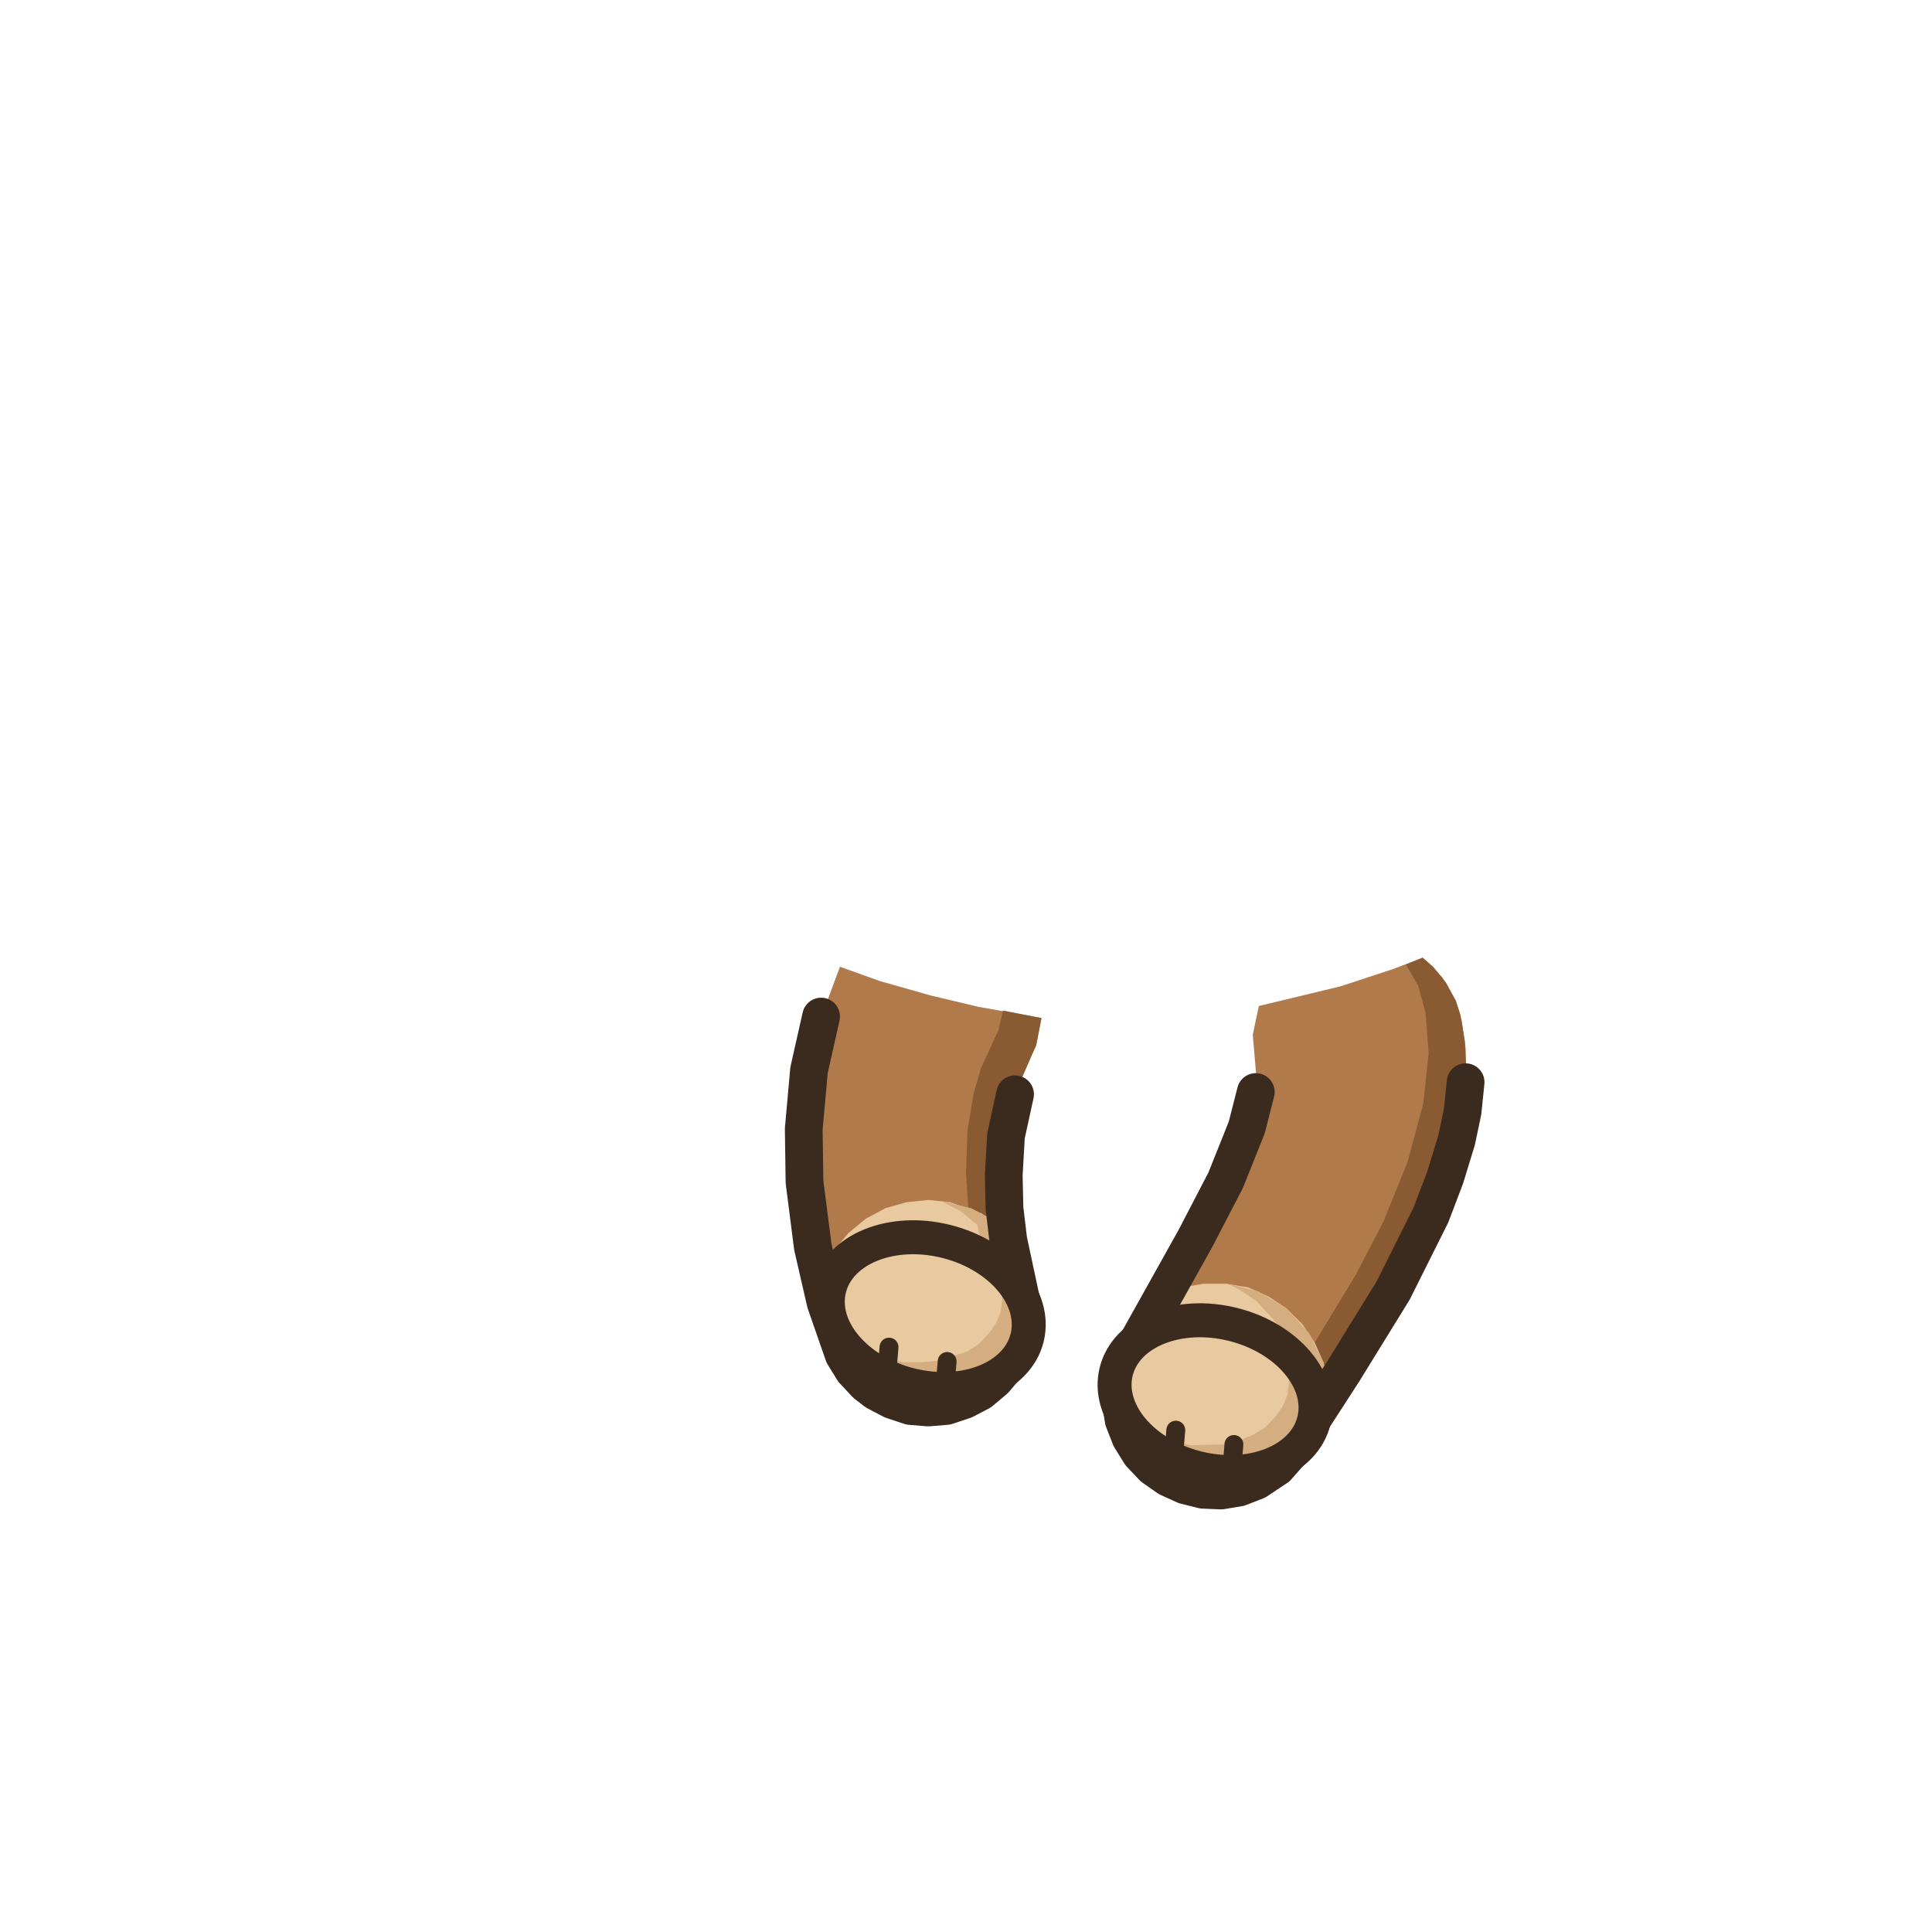
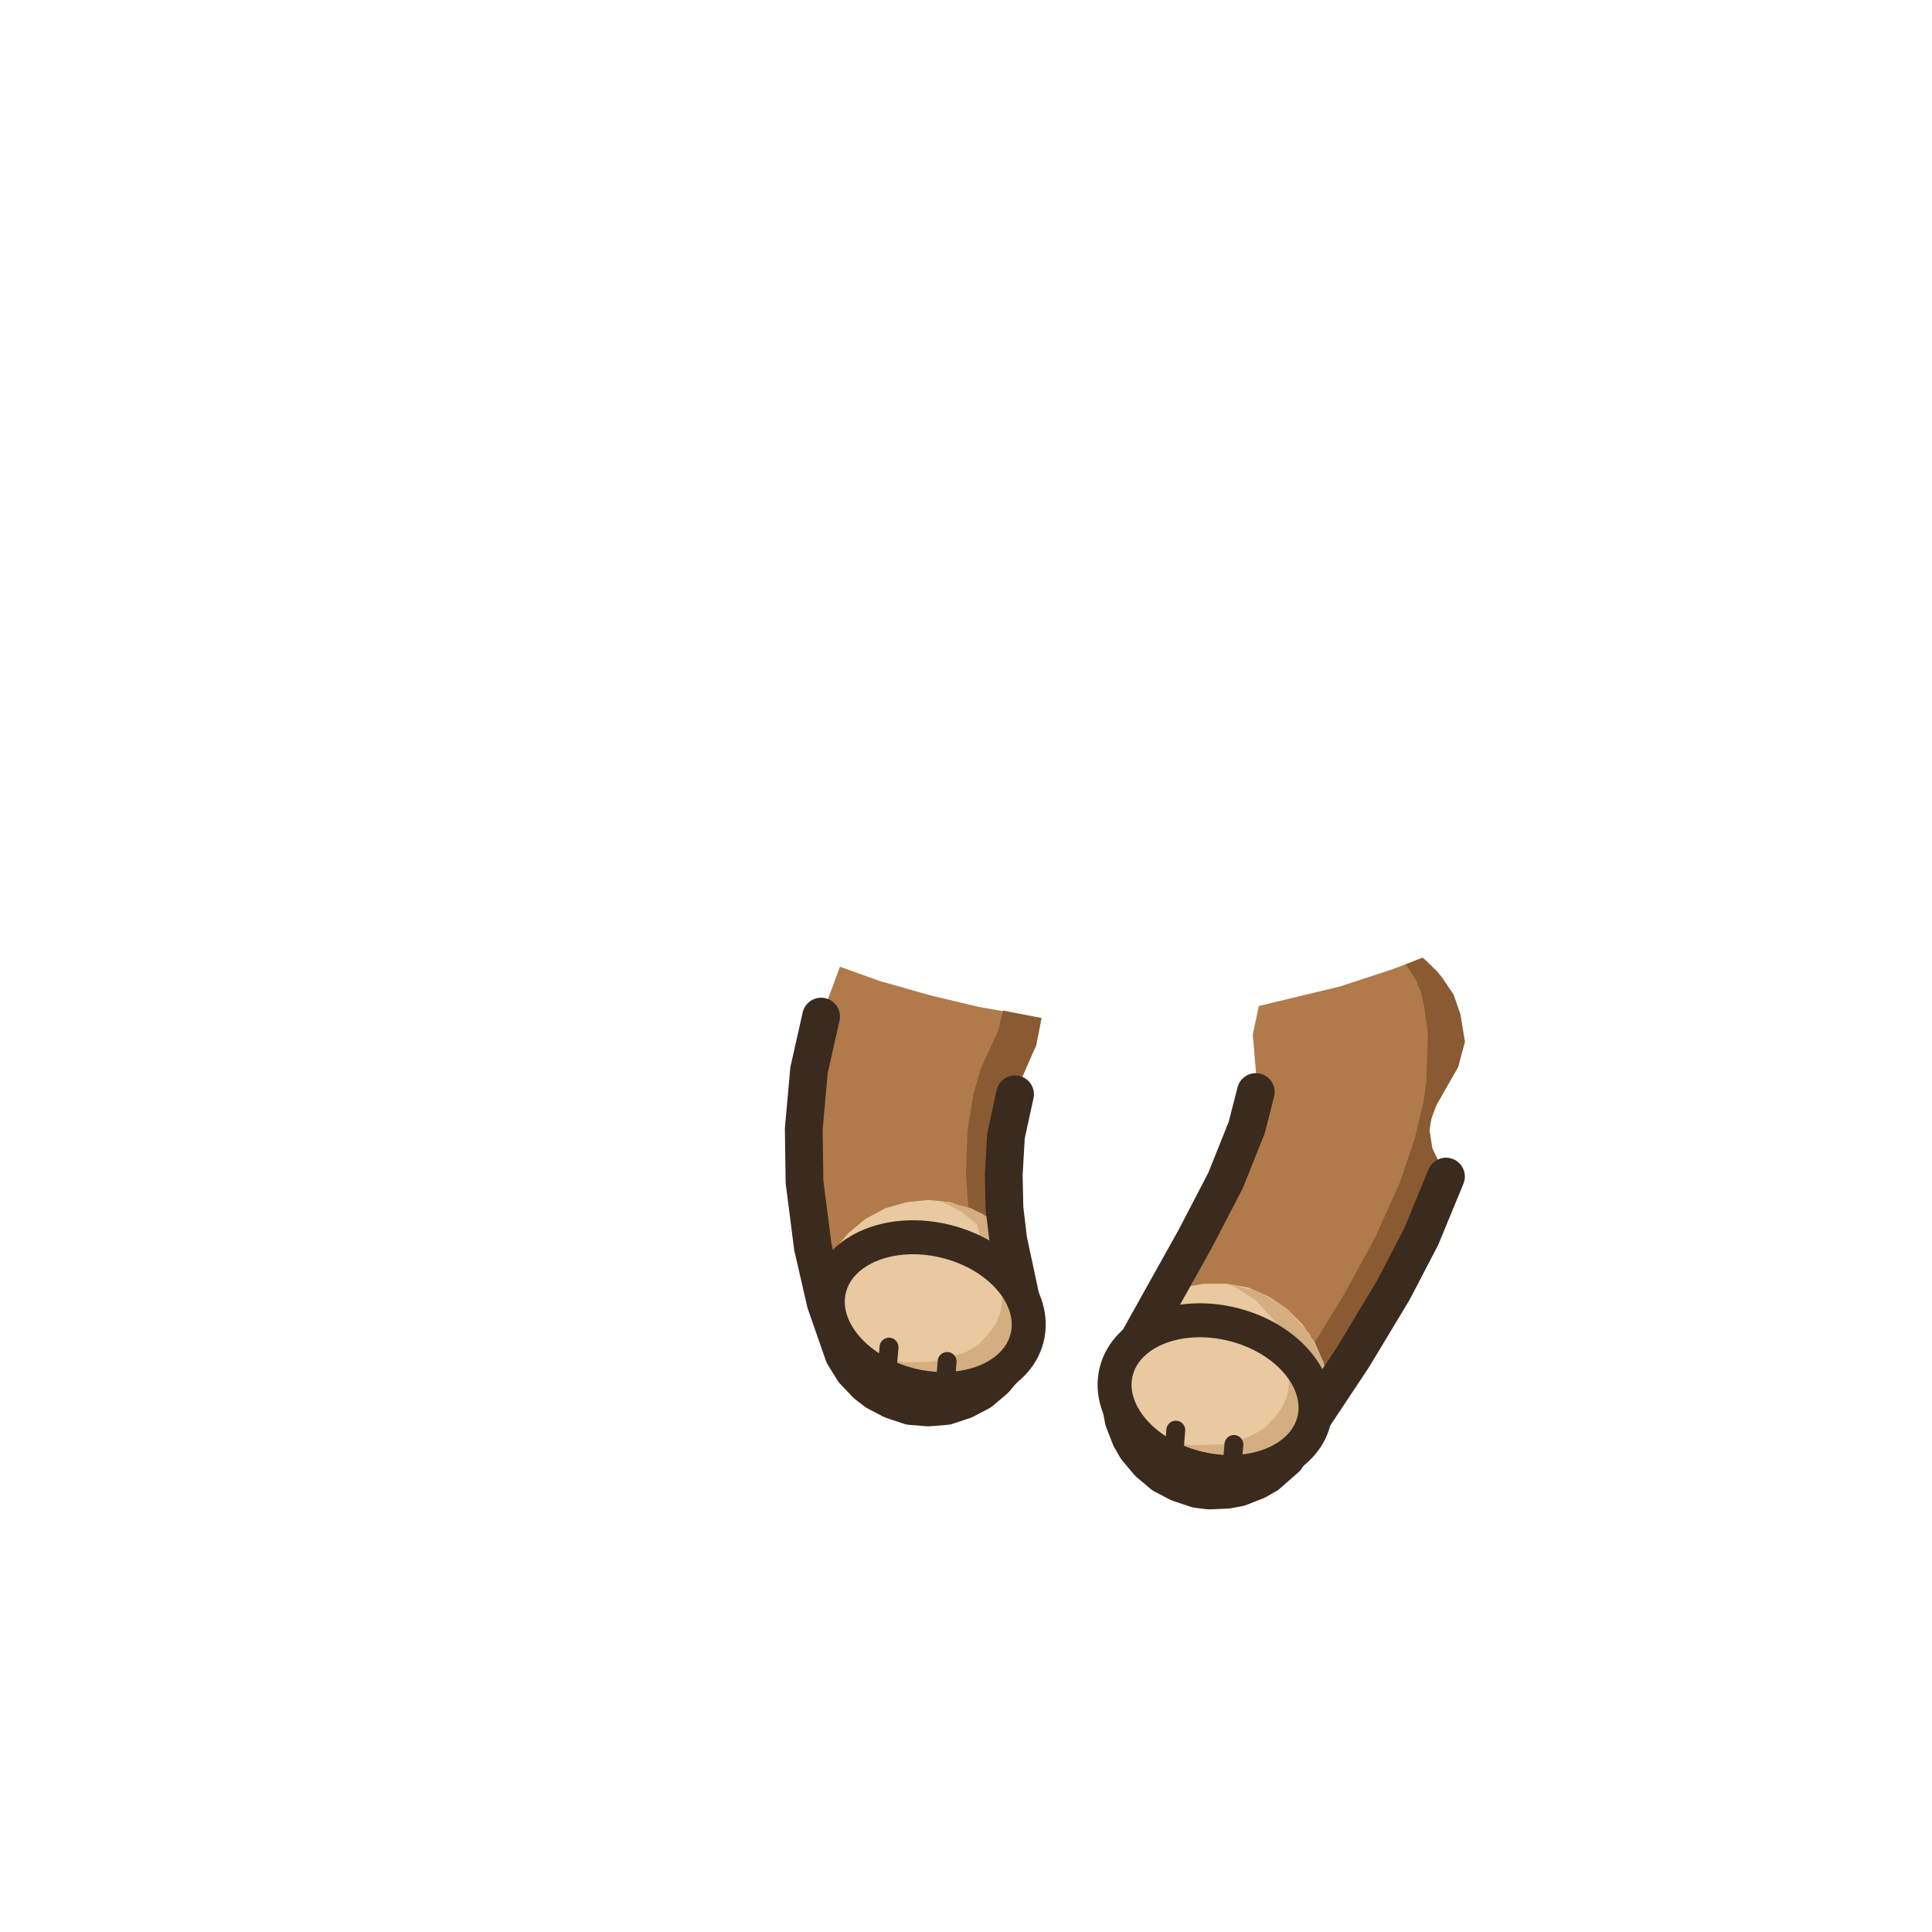
<svg xmlns="http://www.w3.org/2000/svg" viewBox="0 0 256 256">
  <path d="M107 143.6 L106.5 152.3 L107 160.9 L108 166.9 L109 171 L110.6 176.5 L111.8 179.5 L113.1 181.6 L114.8 183.4 L116.8 184.8 L119 185.8 L121.4 186.4 L123.8 186.5 L126.2 186.1 L128.5 185.2 L131.2 183.4 L132.9 181.6 L134.2 179.5 L135.3 176.4 L135.5 174 L135.4 172.4 L134.1 166.9 L133.2 161.3 L133 157.4 L133.1 153.1 L133.5 149.3 L134.3 145.5 L135.4 142.4 L137.3 138.5 L138 134.9 L129.6 133.4 L123.3 131.9 L116.6 130 L111.3 128.1 L108.7 135.1 L107.7 139.3Z" fill="#B07A4A" />
-   <path d="M133.5 163.3 L133 155.7 L133.5 149.3 L134.6 144.7 L137.3 138.5 L138 134.9 L132.9 133.9 L132.3 136.5 L130 141.5 L129 144.9 L128.2 149.8 L128 155.4 L128.3 160 L131.3 161.5Z" fill="#8A5A33" />
+   <path d="M133.5 163.3 L133 154.5 L133.5 149.3 L134.6 144.7 L137.3 138.5 L138 134.9 L132.9 133.9 L132.3 136.5 L130 141.5 L129 144.9 L128.2 149.8 L128 155.4 L128.3 160 L131.3 161.5Z" fill="#8A5A33" />
  <path d="M108.6 169.6 L111.5 178.8 L113.1 181.6 L114.8 183.4 L116.1 184.4 L118.2 185.5 L120.6 186.3 L123 186.5 L125.4 186.3 L127.8 185.5 L129.9 184.4 L131.8 182.8 L133.4 180.9 L134.5 178.8 L135.3 176.4 L135.5 174 L135.4 172.4 L133.5 163.3 L130.1 160.8 L125.9 159.3 L123 159 L120.1 159.3 L117.3 160.1 L114.7 161.5 L112.4 163.4 L110.5 165.7Z" fill="#E8C9A0" />
  <path d="M118 185.5 L120.6 186.3 L123 186.5 L125.4 186.3 L127.8 185.5 L129.9 184.4 L131.8 182.8 L133.4 180.9 L134.5 178.8 L135.4 175.6 L135.5 173.2 L133.5 163.3 L131.3 161.5 L128.7 160.1 L124.6 159.1 L127.3 160.5 L129.5 162.3 L131.5 172.2 L131.4 174.6 L130.5 177.8 L128.9 180.6 L127.8 181.8 L125.9 183.4 L124.5 184.2 L122.2 185.1 L119.8 185.5Z" fill="#D4AE80" />
  <path d="M108.8 134.7 L107.2 141.8 L106.5 149.6 L106.6 156.6 L107.7 165.2 L109.4 172.6 L111.8 179.5 L113.1 181.6 L114.8 183.4 L116.1 184.4 L118.2 185.5 L120.6 186.3 L123 186.5 L125.4 186.3 L127.8 185.5 L129.9 184.4 L131.8 182.8 L133.4 180.9 L134.5 178.8 L135.4 175.6 L135.5 173.2 L133.6 164.3 L133.1 160.1 L133 155.7 L133.3 150.5 L134.5 145" fill="none" stroke="#3B2A1E" stroke-width="5" stroke-linecap="round" stroke-linejoin="round" />
-   <path d="M160.3 160.7 L149.8 179.5 L148.7 182.6 L148.5 185 L148.7 187.4 L149.5 189.8 L150.6 191.9 L152.2 193.8 L154.1 195.4 L156.2 196.5 L158.6 197.3 L161 197.5 L164.2 197.1 L166.5 196.2 L169.2 194.4 L170.9 192.6 L179.3 179.8 L183.4 173 L187.2 166 L190.4 158.9 L192.4 153.1 L193.6 148.2 L194.2 142.5 L194.2 138.9 L193.7 135.3 L192.9 132.6 L191.1 129.5 L189.2 127.5 L188.5 126.9 L184.6 128.4 L177.6 130.7 L166.8 133.3 L166 137.1 L166.5 143 L166 146.5 L163.9 152.9Z" fill="#B07A4A" />
-   <path d="M176 184.9 L183.4 173 L188.3 163.9 L191.5 156 L193.6 148.2 L194.3 141.6 L194.1 138 L193.5 134.4 L192.9 132.6 L191.6 130.2 L189.9 128.1 L188.5 126.9 L186.3 127.8 L187.9 130.6 L188.9 134.2 L189.3 139.6 L188.6 146.2 L186.5 154 L183.3 161.9 L179.6 169 L174.2 177.9 L175.4 180.6Z" fill="#8A5A33" />
+   <path d="M159.3 162.5 L149.8 179.5 L148.7 182.6 L148.5 185.8 L148.9 188.2 L149.8 190.5 L151.1 192.6 L152.8 194.4 L154.8 195.8 L157 196.8 L159.4 197.4 L161.8 197.5 L164.2 197.1 L166.5 196.2 L169.2 194.4 L170.9 192.6 L179.3 179.8 L183.4 173 L187.2 166 L190.4 158.9 L191.6 155.8 L190.4 153.8 L189.7 151.9 L189.4 150.1 L189.6 148.4 L190.4 146.2 L193.2 141.4 L194.1 138.1 L193.5 134.4 L192.6 131.8 L191.1 129.5 L189.2 127.5 L188.5 126.9 L184.6 128.4 L177.6 130.7 L166.8 133.3 L166 137.1 L166.5 143 L166 146.5 L163.9 152.9Z" fill="#B07A4A" />
+   <path d="M176 184.9 L182.2 175.1 L186.1 168.1 L189.6 161 L191.6 155.8 L189.8 152.2 L189.4 149.6 L189.7 148.1 L190.3 146.5 L193.2 141.4 L194.1 138 L193.5 134.4 L192.6 131.8 L190.5 128.8 L188.5 126.9 L186.3 127.8 L187.6 129.8 L188.3 131.5 L188.7 133.3 L189.2 136.9 L189 143.3 L188.6 146.2 L187.4 151.1 L185.4 156.9 L182.2 164 L178.4 171 L174.2 177.9 L175.4 180.6Z" fill="#8A5A33" />
  <path d="M154.2 171.7 L149.8 179.5 L148.7 182.6 L148.5 185 L148.7 187.4 L149.5 189.8 L150.2 191.2 L151.6 193.2 L153.4 194.9 L155.5 196.2 L157.8 197.1 L160.2 197.5 L162.6 197.4 L165 196.8 L167.2 195.8 L169.2 194.4 L170.9 192.6 L176 184.9 L175.4 180.6 L174.2 177.9 L172.6 175.5 L170.5 173.4 L168.1 171.8 L165.4 170.6 L162.5 170.1 L159.5 170.1 L156.6 170.6Z" fill="#E8C9A0" />
  <path d="M156 196.5 L159.4 197.4 L161.8 197.5 L164.2 197.1 L167.2 195.8 L169.2 194.4 L170.9 192.6 L176 184.9 L175.4 180.6 L173.5 176.7 L170.5 173.4 L166.7 171.1 L162.6 170.1 L164.1 170.8 L166.5 172.4 L169.5 175.7 L171.4 179.6 L172 183.9 L166.9 191.6 L164.6 193.9 L162.5 195.2 L161 195.8 L158.6 196.4Z" fill="#D4AE80" />
-   <path d="M166.4 144.7 L165.2 149.4 L162.4 156.4 L158.4 164.1 L149.8 179.5 L149.2 181 L148.6 183.4 L148.5 185.8 L148.9 188.2 L149.8 190.5 L151.1 192.6 L152.8 194.4 L154.8 195.8 L157 196.8 L159.4 197.4 L161.8 197.5 L164.2 197.1 L166.5 196.2 L169.2 194.4 L171.4 191.9 L178 181.7 L184.6 171 L189.6 161 L191.5 156 L193 151.1 L193.8 147.3 L194.2 143.4" fill="none" stroke="#3B2A1E" stroke-width="5" stroke-linecap="round" stroke-linejoin="round" />
+   <path d="M166.4 144.7 L165.2 149.4 L162.4 156.4 L158.4 164.1 L149.8 179.5 L148.7 182.6 L148.5 185 L148.6 186.6 L148.9 188.2 L149.8 190.5 L150.6 191.9 L152.2 193.8 L154.1 195.4 L156.2 196.5 L158.6 197.3 L160.2 197.5 L162.6 197.4 L164.2 197.1 L166.5 196.2 L167.9 195.4 L170.4 193.2 L179.3 179.8 L184.6 171 L188.3 163.9 L191.6 155.9" fill="none" stroke="#3B2A1E" stroke-width="5" stroke-linecap="round" stroke-linejoin="round" />
  <ellipse cx="123" cy="174" rx="13.5" ry="9.8" transform="rotate(14 123 174)" fill="#E8C9A0" />
  <path d="M136.2 177 L136.2 174.4 L135.4 171.8 L133.7 169.3 L131.2 167.1 L132.2 168.9 L132.7 170.5 L132.8 172.2 L132.6 173.8 L132 175.3 L131.1 176.6 L129.7 178.1 L128.1 179.1 L124.4 180.3 L122.3 180.5 L119.7 180.5 L115.4 179.5 L113.4 178.7 L111.3 177.4 L113.8 180.1 L117.3 182.3 L121.5 183.7 L125.4 184 L129.1 183.5 L130.9 182.9 L132.6 182 L134.8 179.9 L135.7 178.5Z" fill="#D4AE80" />
  <ellipse cx="123" cy="174" rx="13.5" ry="9.8" transform="rotate(14 123 174)" fill="none" stroke="#3B2A1E" stroke-width="4.5" />
  <path d="M117.8 178.5 L117.5 182.1 M125.5 180.4 L125.2 184" fill="none" stroke="#3B2A1E" stroke-width="2.5" stroke-linecap="round" stroke-linejoin="round" />
  <ellipse cx="161" cy="185" rx="13.5" ry="9.8" transform="rotate(14 161 185)" fill="#E8C9A0" />
  <path d="M174.2 188 L174.2 185.4 L173.4 182.8 L171.7 180.3 L169.2 178.1 L170.2 179.9 L170.7 181.5 L170.8 183.2 L170.6 184.8 L170 186.3 L169.1 187.6 L167.7 189.1 L166.1 190.1 L164.4 190.8 L162 191.4 L157.7 191.5 L153.4 190.5 L151.4 189.7 L149.3 188.4 L151.8 191.1 L155.3 193.3 L159.5 194.7 L163.4 195 L167.1 194.5 L168.9 193.9 L170.6 193 L172.8 190.9 L173.7 189.5Z" fill="#D4AE80" />
  <ellipse cx="161" cy="185" rx="13.5" ry="9.8" transform="rotate(14 161 185)" fill="none" stroke="#3B2A1E" stroke-width="4.5" />
  <path d="M155.8 189.5 L155.5 193.1 M163.5 191.4 L163.2 195" fill="none" stroke="#3B2A1E" stroke-width="2.5" stroke-linecap="round" stroke-linejoin="round" />
</svg>
